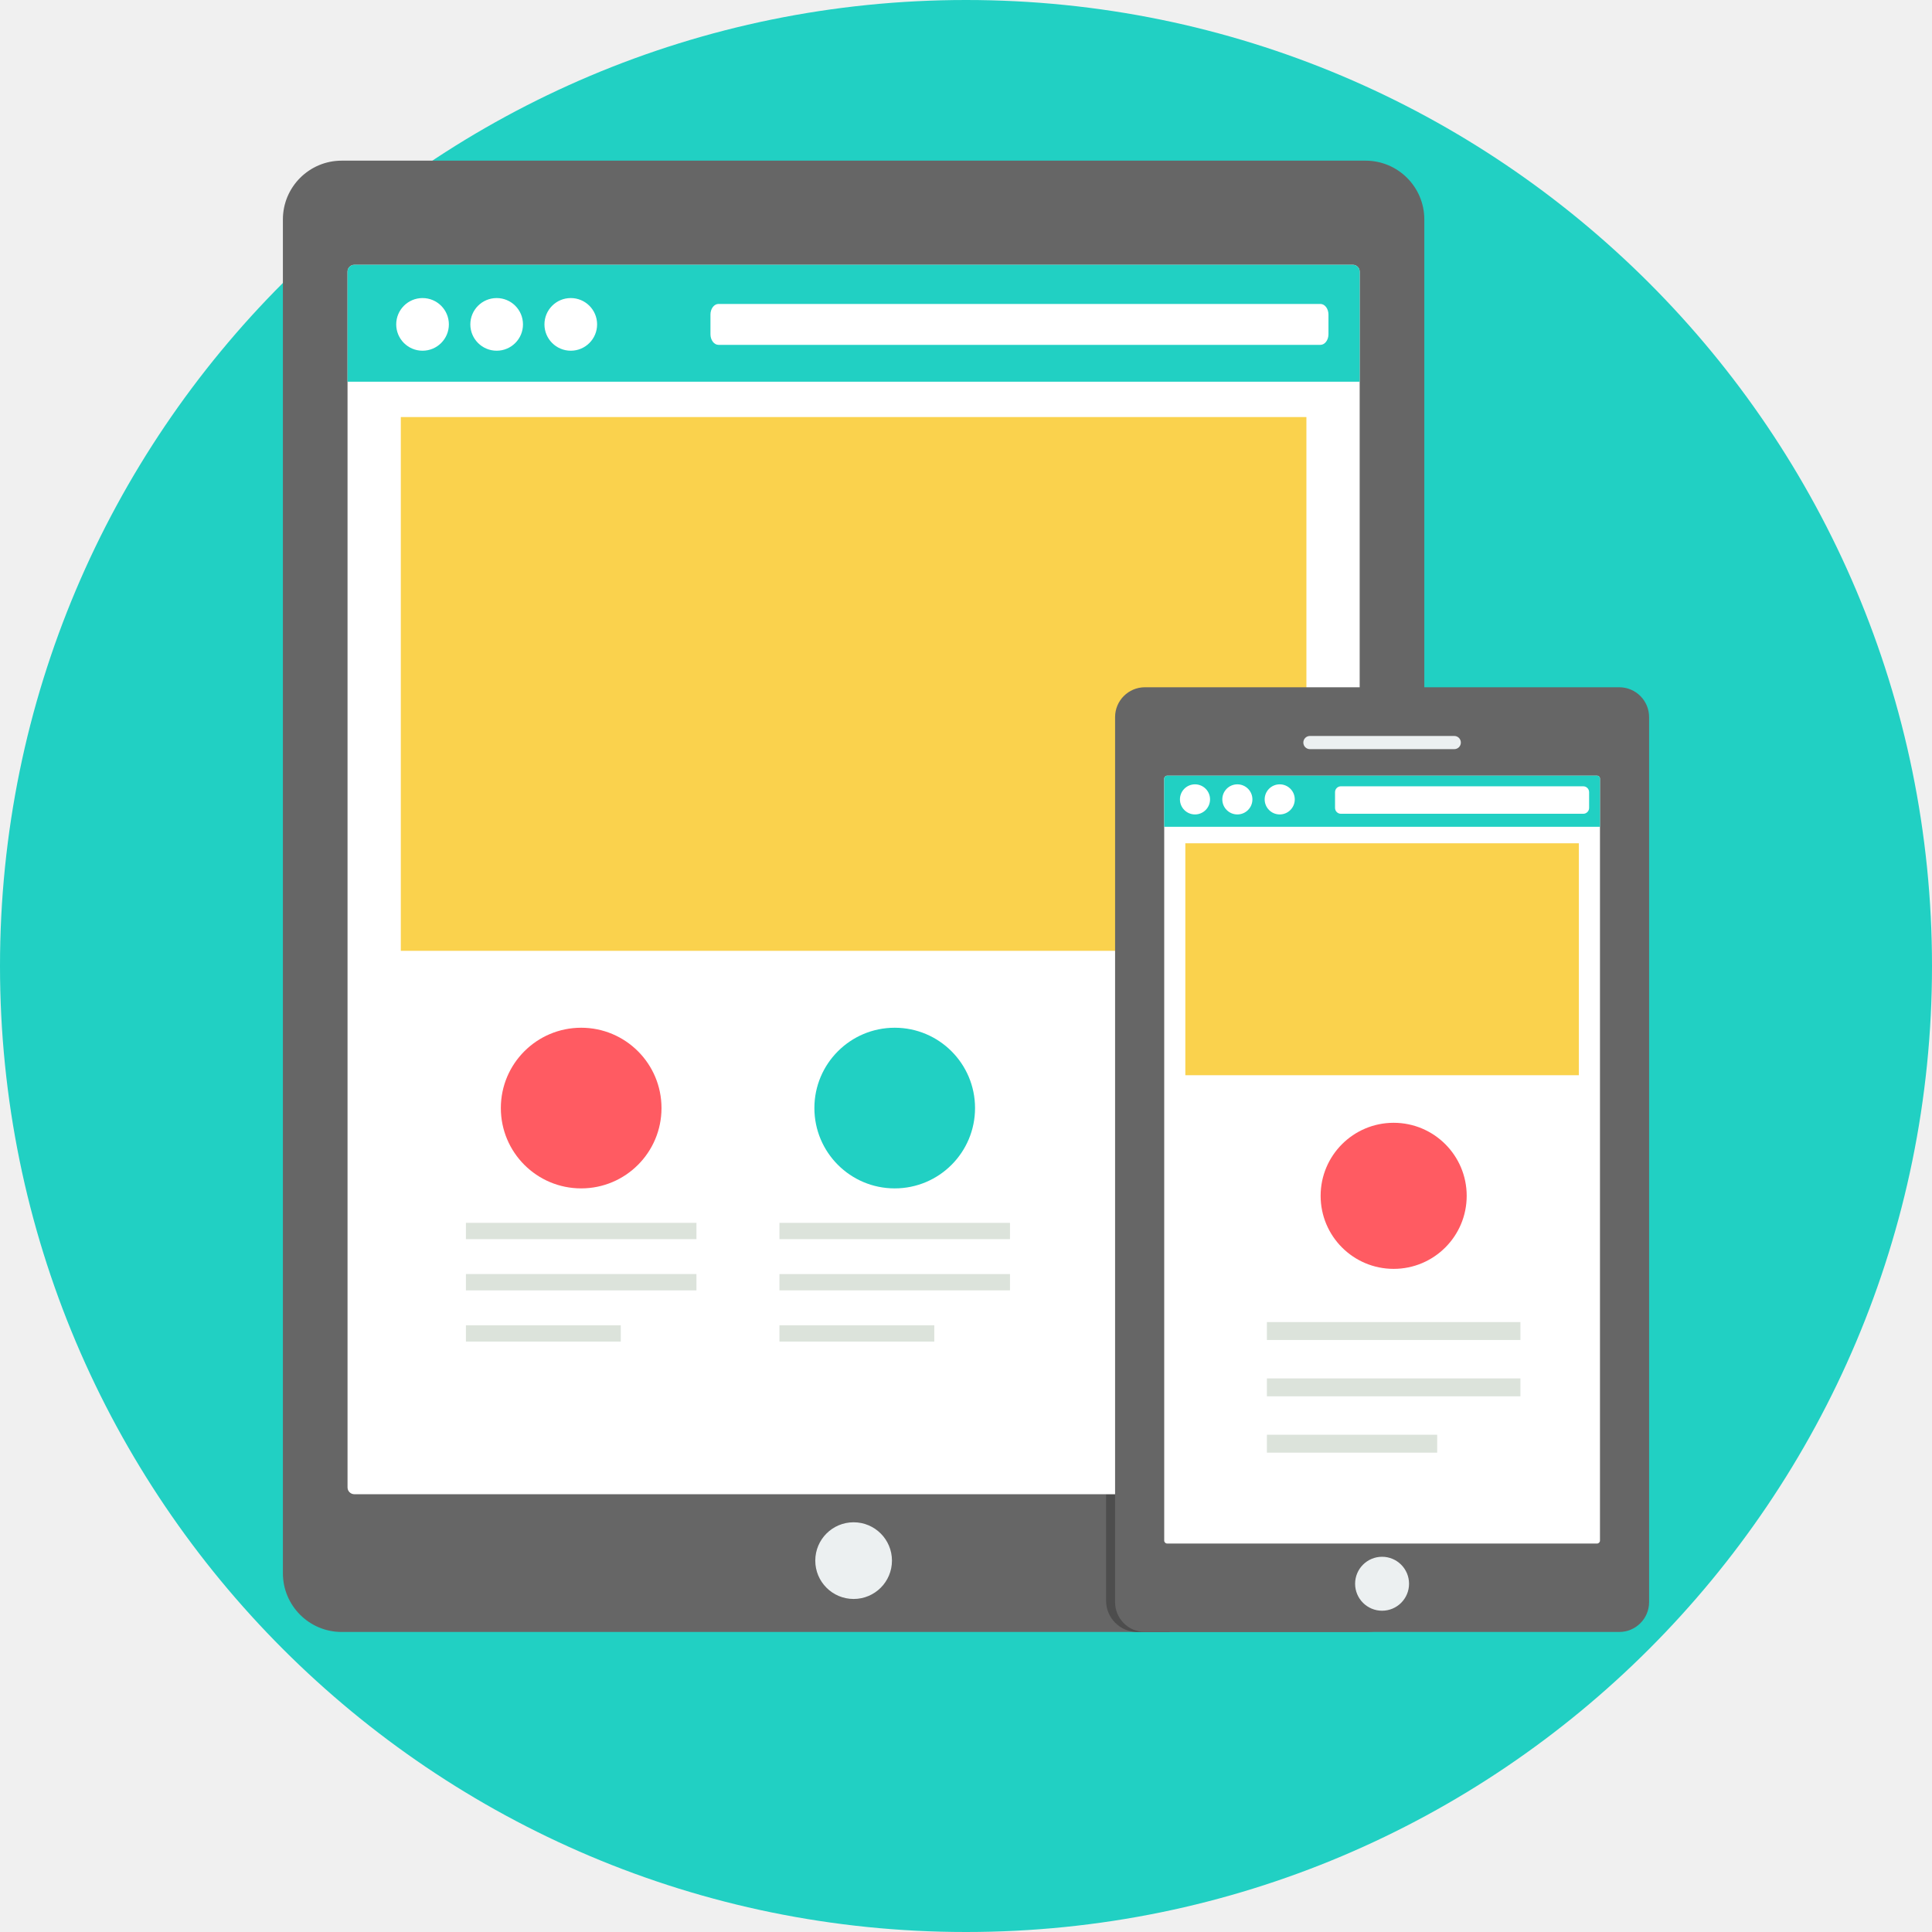
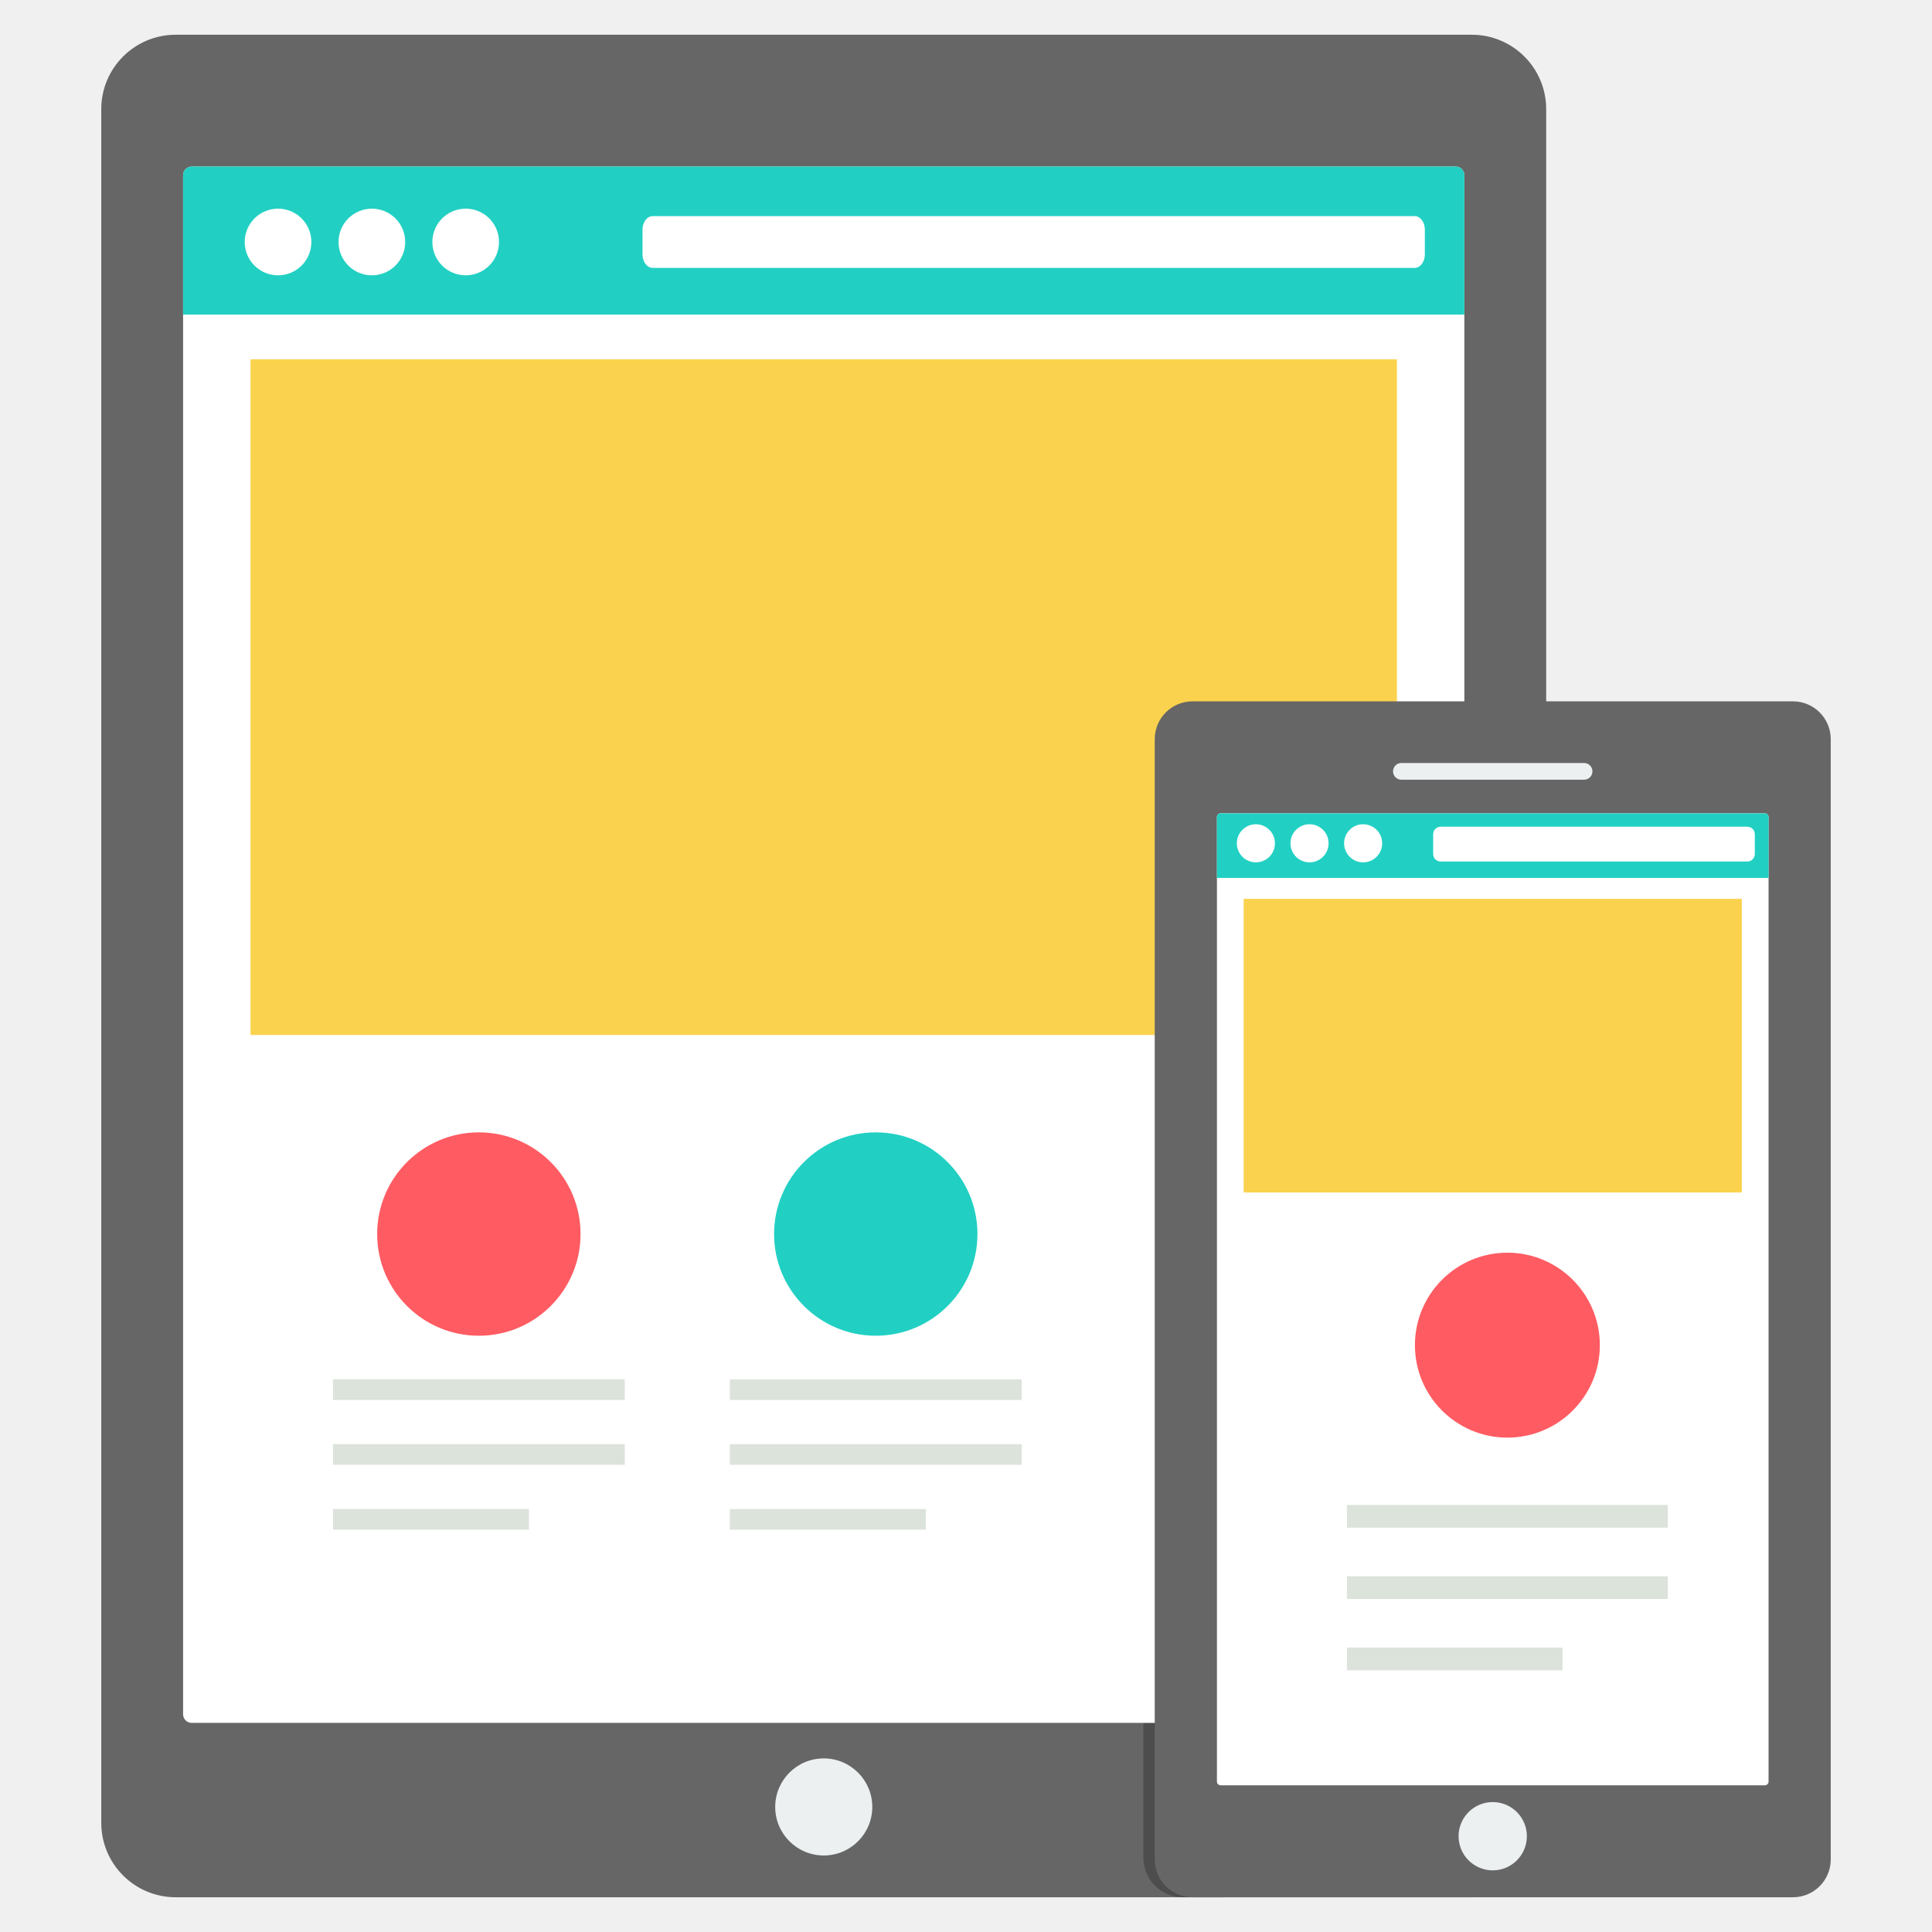
- <svg xmlns="http://www.w3.org/2000/svg" height="800px" width="800px" version="1.1" id="Layer_1" viewBox="0 0 512 512" xml:space="preserve">
-   <circle style="fill:#21D0C3;" cx="256" cy="256" r="256" />
-   <path style="fill:#666666;" d="M90.551,42.577h271.326c8.605,0,15.581,6.975,15.581,15.581v358.751  c0,8.605-6.975,15.581-15.581,15.581H90.551c-8.605,0-15.581-6.975-15.581-15.581V58.157C74.971,49.552,81.946,42.577,90.551,42.577  z" />
-   <path style="fill:#4D4D4D;" d="M293.124,395.988h16.842v36.499h-8.582c-4.543,0-8.257-3.714-8.257-8.257v-28.242H293.124z" />
-   <path style="fill:#FFFFFF;" d="M93.909,70.173h264.609c1,0,1.809,0.81,1.809,1.809v322.194c0,1-0.81,1.809-1.809,1.809H93.909  c-1,0-1.809-0.81-1.809-1.809V71.983C92.099,70.983,92.91,70.173,93.909,70.173z" />
-   <circle style="fill:#ECF0F1;" cx="226.218" cy="413.582" r="10.161" />
-   <path style="fill:#FAD24D;" d="M106.219,110.525h239.992v141.451H106.219V110.525z" />
-   <path style="fill:#666666;" d="M303.418,182.131h125.7c4.367,0,7.909,3.541,7.909,7.909v234.539c0,4.367-3.541,7.909-7.909,7.909  h-125.7c-4.367,0-7.909-3.541-7.909-7.909v-234.54C295.51,185.671,299.051,182.131,303.418,182.131z" />
-   <path style="fill:#FFFFFF;" d="M309.307,205.567h113.924c0.43,0,0.779,0.348,0.779,0.779v201.927c0,0.43-0.348,0.779-0.779,0.779  H309.307c-0.43,0-0.779-0.348-0.779-0.779V206.347C308.528,205.916,308.877,205.567,309.307,205.567z" />
-   <g>
-     <circle style="fill:#ECF0F1;" cx="366.265" cy="419.71" r="7.148" />
-     <path style="fill:#ECF0F1;" d="M347.144,195.036h38.251c0.965,0,1.747,0.782,1.747,1.747v0.003c0,0.965-0.782,1.747-1.747,1.747   h-38.251c-0.965,0-1.747-0.782-1.747-1.747v-0.003C345.397,195.819,346.179,195.036,347.144,195.036z" />
+ <svg xmlns="http://www.w3.org/2000/svg" height="800px" width="800px" version="1.1" id="Layer_1" viewBox="0 0 512 512">
+   <g style="" transform="matrix(1.2659, 0, 0, 1.2659, -68.0685, -44.6937)">
+     <path style="fill:#666666;" d="M90.551,42.577h271.326c8.605,0,15.581,6.975,15.581,15.581v358.751 c0,8.605-6.975,15.581-15.581,15.581H90.551c-8.605,0-15.581-6.975-15.581-15.581V58.157C74.971,49.552,81.946,42.577,90.551,42.577 z" />
+     <path style="fill:#4D4D4D;" d="M293.124,395.988h16.842v36.499h-8.582c-4.543,0-8.257-3.714-8.257-8.257v-28.242H293.124z" />
+     <path style="fill:#FFFFFF;" d="M93.909,70.173h264.609c1,0,1.809,0.81,1.809,1.809v322.194c0,1-0.81,1.809-1.809,1.809H93.909 c-1,0-1.809-0.81-1.809-1.809V71.983C92.099,70.983,92.91,70.173,93.909,70.173z" />
+     <circle style="fill:#ECF0F1;" cx="226.218" cy="413.582" r="10.161" />
+     <path style="fill:#FAD24D;" d="M106.219,110.525h239.992v141.451H106.219V110.525z" />
+     <path style="fill:#666666;" d="M303.418,182.131h125.7c4.367,0,7.909,3.541,7.909,7.909v234.539c0,4.367-3.541,7.909-7.909,7.909 h-125.7c-4.367,0-7.909-3.541-7.909-7.909v-234.54C295.51,185.671,299.051,182.131,303.418,182.131z" />
+     <path style="fill:#FFFFFF;" d="M309.307,205.567h113.924c0.43,0,0.779,0.348,0.779,0.779v201.927c0,0.43-0.348,0.779-0.779,0.779 H309.307c-0.43,0-0.779-0.348-0.779-0.779V206.347C308.528,205.916,308.877,205.567,309.307,205.567z" />
+     <g>
+       <circle style="fill:#ECF0F1;" cx="366.265" cy="419.71" r="7.148" />
+       <path style="fill:#ECF0F1;" d="M347.144,195.036h38.251c0.965,0,1.747,0.782,1.747,1.747v0.003c0,0.965-0.782,1.747-1.747,1.747 h-38.251c-0.965,0-1.747-0.782-1.747-1.747v-0.003C345.397,195.819,346.179,195.036,347.144,195.036z" />
+     </g>
+     <path style="fill:#FF5B62;" d="M154.017,272.36c11.756,0,21.288,9.529,21.288,21.288c0,11.756-9.532,21.288-21.288,21.288 s-21.288-9.532-21.288-21.288C132.73,281.889,142.261,272.36,154.017,272.36z" />
+     <path style="fill:#DCE3DB;" d="M123.473,324.067h61.093v4.318h-61.093C123.473,328.385,123.473,324.067,123.473,324.067z M123.473,351.215h41.037v4.318h-41.037C123.473,355.533,123.473,351.215,123.473,351.215z M123.473,337.639h61.093v4.318h-61.093 C123.473,341.956,123.473,337.639,123.473,337.639z" />
+     <path style="fill:#21D0C3;" d="M237.109,272.36c11.756,0,21.288,9.529,21.288,21.288c0,11.756-9.532,21.288-21.288,21.288 s-21.288-9.532-21.288-21.288C215.82,281.889,225.353,272.36,237.109,272.36z" />
+     <path style="fill:#DCE3DB;" d="M206.562,324.067h61.093v4.318h-61.093V324.067z M206.562,351.215h41.037v4.318h-41.037V351.215z M206.562,337.639h61.093v4.318h-61.093V337.639z" />
+     <path style="fill:#21D0C3;" d="M360.33,101.164H92.099V71.983c0-0.997,0.813-1.809,1.809-1.809H358.52 c0.999,0,1.809,0.813,1.809,1.809v29.181H360.33z" />
+     <g>
+       <path style="fill:#FFFFFF;" d="M111.978,78.989c3.855,0,6.977,3.121,6.977,6.977s-3.121,6.977-6.977,6.977 c-3.853,0-6.977-3.121-6.977-6.977S108.126,78.989,111.978,78.989z" />
+       <path style="fill:#FFFFFF;" d="M131.62,78.989c3.855,0,6.977,3.121,6.977,6.977s-3.121,6.977-6.977,6.977 c-3.853,0-6.977-3.121-6.977-6.977S127.766,78.989,131.62,78.989z" />
+       <path style="fill:#FFFFFF;" d="M151.261,78.989c3.855,0,6.977,3.121,6.977,6.977s-3.121,6.977-6.977,6.977 c-3.853,0-6.977-3.121-6.977-6.977S147.408,78.989,151.261,78.989z" />
+       <path style="fill:#FFFFFF;" d="M190.412,80.548h159.512c1.175,0,2.133,1.265,2.133,2.812v5.217c0,1.55-0.96,2.812-2.133,2.812 H190.412c-1.175,0-2.133-1.265-2.133-2.812v-5.217C188.279,81.811,189.236,80.548,190.412,80.548z" />
+     </g>
+     <path style="fill:#21D0C3;" d="M424.011,219.105H308.528v-12.758c0-0.43,0.349-0.776,0.779-0.776h113.927 c0.43,0,0.779,0.346,0.779,0.776v12.758H424.011z" />
+     <g>
+       <path style="fill:#FFFFFF;" d="M316.685,207.857c2.204,0,3.989,1.784,3.989,3.989c0,2.204-1.784,3.989-3.989,3.989 c-2.204,0-3.989-1.784-3.989-3.989C312.696,209.644,314.483,207.857,316.685,207.857z" />
+       <path style="fill:#FFFFFF;" d="M327.913,207.857c2.206,0,3.989,1.784,3.989,3.989c0,2.204-1.783,3.989-3.989,3.989 c-2.201,0-3.989-1.784-3.989-3.989C323.922,209.644,325.709,207.857,327.913,207.857z" />
+       <path style="fill:#FFFFFF;" d="M339.139,207.857c2.204,0,3.987,1.784,3.987,3.989c0,2.204-1.784,3.989-3.987,3.989 s-3.989-1.784-3.989-3.989C335.149,209.644,336.936,207.857,339.139,207.857z" />
+       <path style="fill:#FFFFFF;" d="M355.357,208.374h64.217c0.86,0,1.558,0.698,1.558,1.558v4.171c0,0.86-0.698,1.558-1.558,1.558 h-64.217c-0.86,0-1.558-0.698-1.558-1.558v-4.171C353.799,209.072,354.497,208.374,355.357,208.374z" />
+     </g>
+     <path style="fill:#FAD24D;" d="M314.125,223.478h104.285v61.465H314.125V223.478z" />
+     <path style="fill:#FF5B62;" d="M369.335,297.551c10.689,0,19.355,8.664,19.355,19.355s-8.666,19.358-19.355,19.358 c-10.691,0-19.355-8.666-19.355-19.358S358.647,297.551,369.335,297.551z" />
+     <path style="fill:#DCE3DB;" d="M335.739,350.363h67.188v4.748h-67.188V350.363z M335.739,380.222h45.132v4.751h-45.132V380.222z M335.739,365.293h67.188v4.748h-67.188V365.293z" />
  </g>
-   <path style="fill:#FF5B62;" d="M154.017,272.36c11.756,0,21.288,9.529,21.288,21.288c0,11.756-9.532,21.288-21.288,21.288  s-21.288-9.532-21.288-21.288C132.73,281.889,142.261,272.36,154.017,272.36z" />
-   <path style="fill:#DCE3DB;" d="M123.473,324.067h61.093v4.318h-61.093C123.473,328.385,123.473,324.067,123.473,324.067z   M123.473,351.215h41.037v4.318h-41.037C123.473,355.533,123.473,351.215,123.473,351.215z M123.473,337.639h61.093v4.318h-61.093  C123.473,341.956,123.473,337.639,123.473,337.639z" />
-   <path style="fill:#21D0C3;" d="M237.109,272.36c11.756,0,21.288,9.529,21.288,21.288c0,11.756-9.532,21.288-21.288,21.288  s-21.288-9.532-21.288-21.288C215.82,281.889,225.353,272.36,237.109,272.36z" />
-   <path style="fill:#DCE3DB;" d="M206.562,324.067h61.093v4.318h-61.093V324.067z M206.562,351.215h41.037v4.318h-41.037V351.215z   M206.562,337.639h61.093v4.318h-61.093V337.639z" />
-   <path style="fill:#21D0C3;" d="M360.33,101.164H92.099V71.983c0-0.997,0.813-1.809,1.809-1.809H358.52  c0.999,0,1.809,0.813,1.809,1.809v29.181H360.33z" />
-   <g>
-     <path style="fill:#FFFFFF;" d="M111.978,78.989c3.855,0,6.977,3.121,6.977,6.977s-3.121,6.977-6.977,6.977   c-3.853,0-6.977-3.121-6.977-6.977S108.126,78.989,111.978,78.989z" />
-     <path style="fill:#FFFFFF;" d="M131.62,78.989c3.855,0,6.977,3.121,6.977,6.977s-3.121,6.977-6.977,6.977   c-3.853,0-6.977-3.121-6.977-6.977S127.766,78.989,131.62,78.989z" />
-     <path style="fill:#FFFFFF;" d="M151.261,78.989c3.855,0,6.977,3.121,6.977,6.977s-3.121,6.977-6.977,6.977   c-3.853,0-6.977-3.121-6.977-6.977S147.408,78.989,151.261,78.989z" />
-     <path style="fill:#FFFFFF;" d="M190.412,80.548h159.512c1.175,0,2.133,1.265,2.133,2.812v5.217c0,1.55-0.96,2.812-2.133,2.812   H190.412c-1.175,0-2.133-1.265-2.133-2.812v-5.217C188.279,81.811,189.236,80.548,190.412,80.548z" />
-   </g>
-   <path style="fill:#21D0C3;" d="M424.011,219.105H308.528v-12.758c0-0.43,0.349-0.776,0.779-0.776h113.927  c0.43,0,0.779,0.346,0.779,0.776v12.758H424.011z" />
-   <g>
-     <path style="fill:#FFFFFF;" d="M316.685,207.857c2.204,0,3.989,1.784,3.989,3.989c0,2.204-1.784,3.989-3.989,3.989   c-2.204,0-3.989-1.784-3.989-3.989C312.696,209.644,314.483,207.857,316.685,207.857z" />
-     <path style="fill:#FFFFFF;" d="M327.913,207.857c2.206,0,3.989,1.784,3.989,3.989c0,2.204-1.783,3.989-3.989,3.989   c-2.201,0-3.989-1.784-3.989-3.989C323.922,209.644,325.709,207.857,327.913,207.857z" />
-     <path style="fill:#FFFFFF;" d="M339.139,207.857c2.204,0,3.987,1.784,3.987,3.989c0,2.204-1.784,3.989-3.987,3.989   s-3.989-1.784-3.989-3.989C335.149,209.644,336.936,207.857,339.139,207.857z" />
-     <path style="fill:#FFFFFF;" d="M355.357,208.374h64.217c0.86,0,1.558,0.698,1.558,1.558v4.171c0,0.86-0.698,1.558-1.558,1.558   h-64.217c-0.86,0-1.558-0.698-1.558-1.558v-4.171C353.799,209.072,354.497,208.374,355.357,208.374z" />
-   </g>
-   <path style="fill:#FAD24D;" d="M314.125,223.478h104.285v61.465H314.125V223.478z" />
-   <path style="fill:#FF5B62;" d="M369.335,297.551c10.689,0,19.355,8.664,19.355,19.355s-8.666,19.358-19.355,19.358  c-10.691,0-19.355-8.666-19.355-19.358S358.647,297.551,369.335,297.551z" />
-   <path style="fill:#DCE3DB;" d="M335.739,350.363h67.188v4.748h-67.188V350.363z M335.739,380.222h45.132v4.751h-45.132V380.222z   M335.739,365.293h67.188v4.748h-67.188V365.293z" />
</svg>
